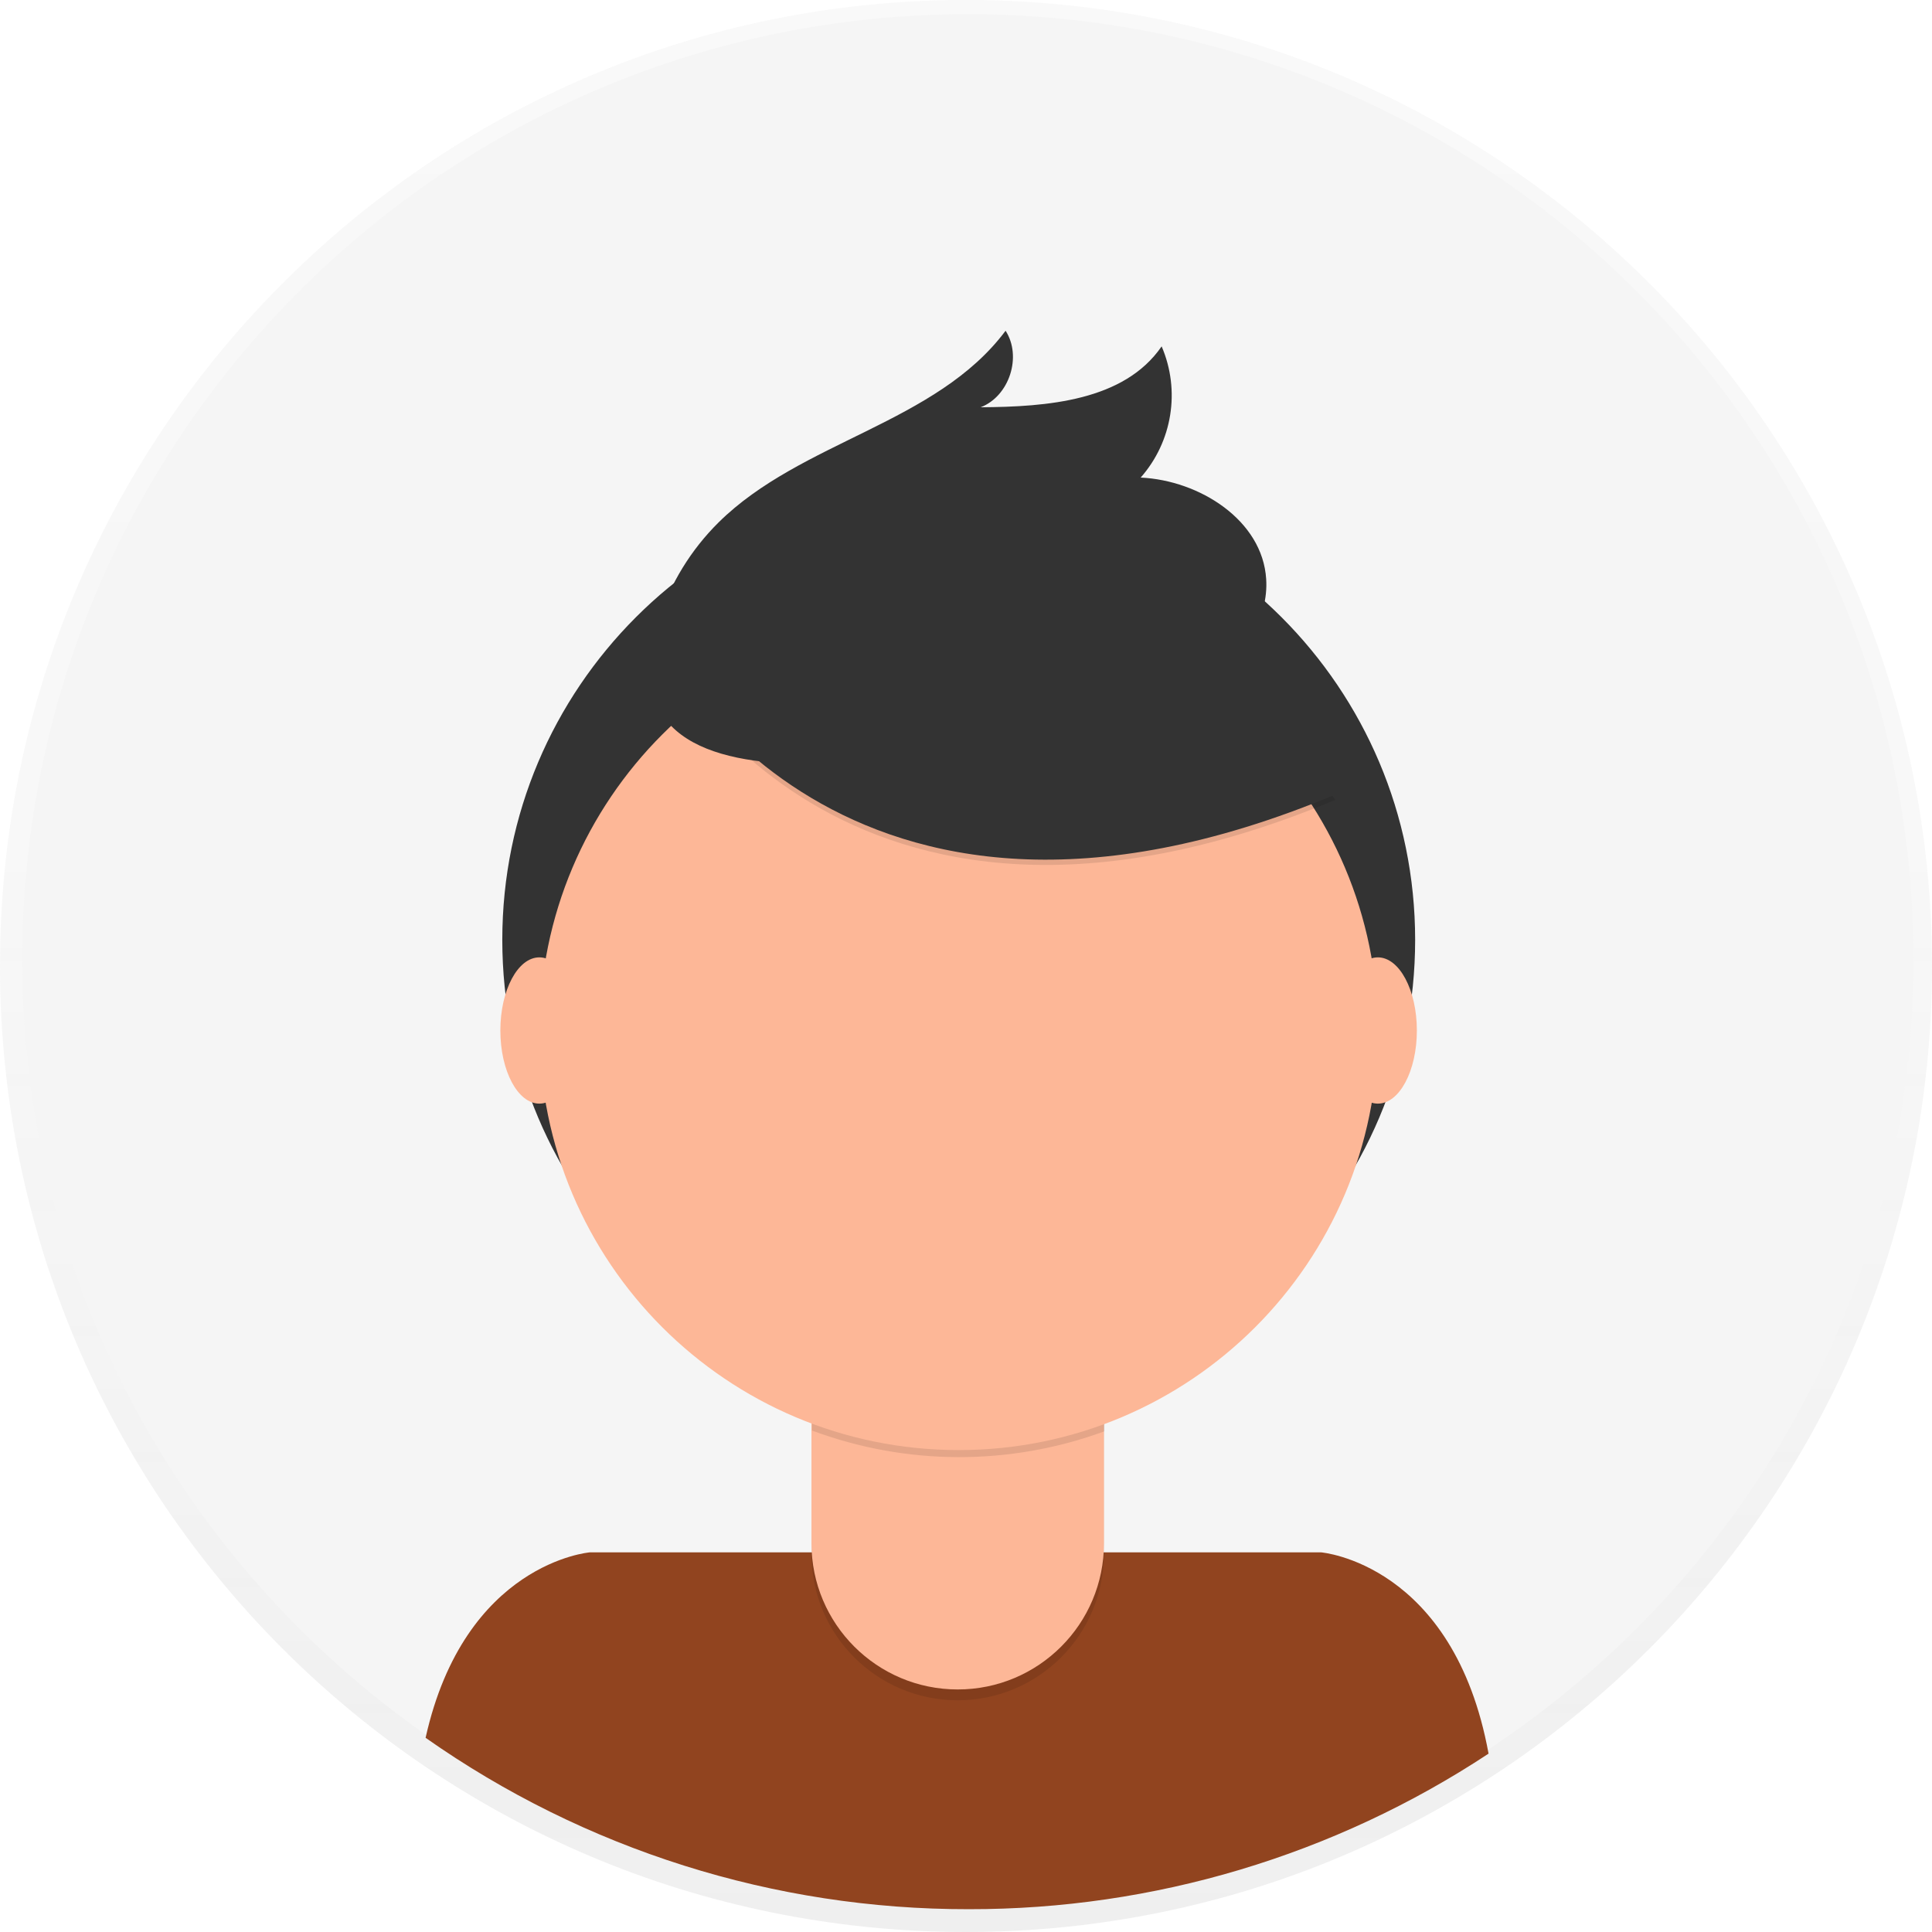
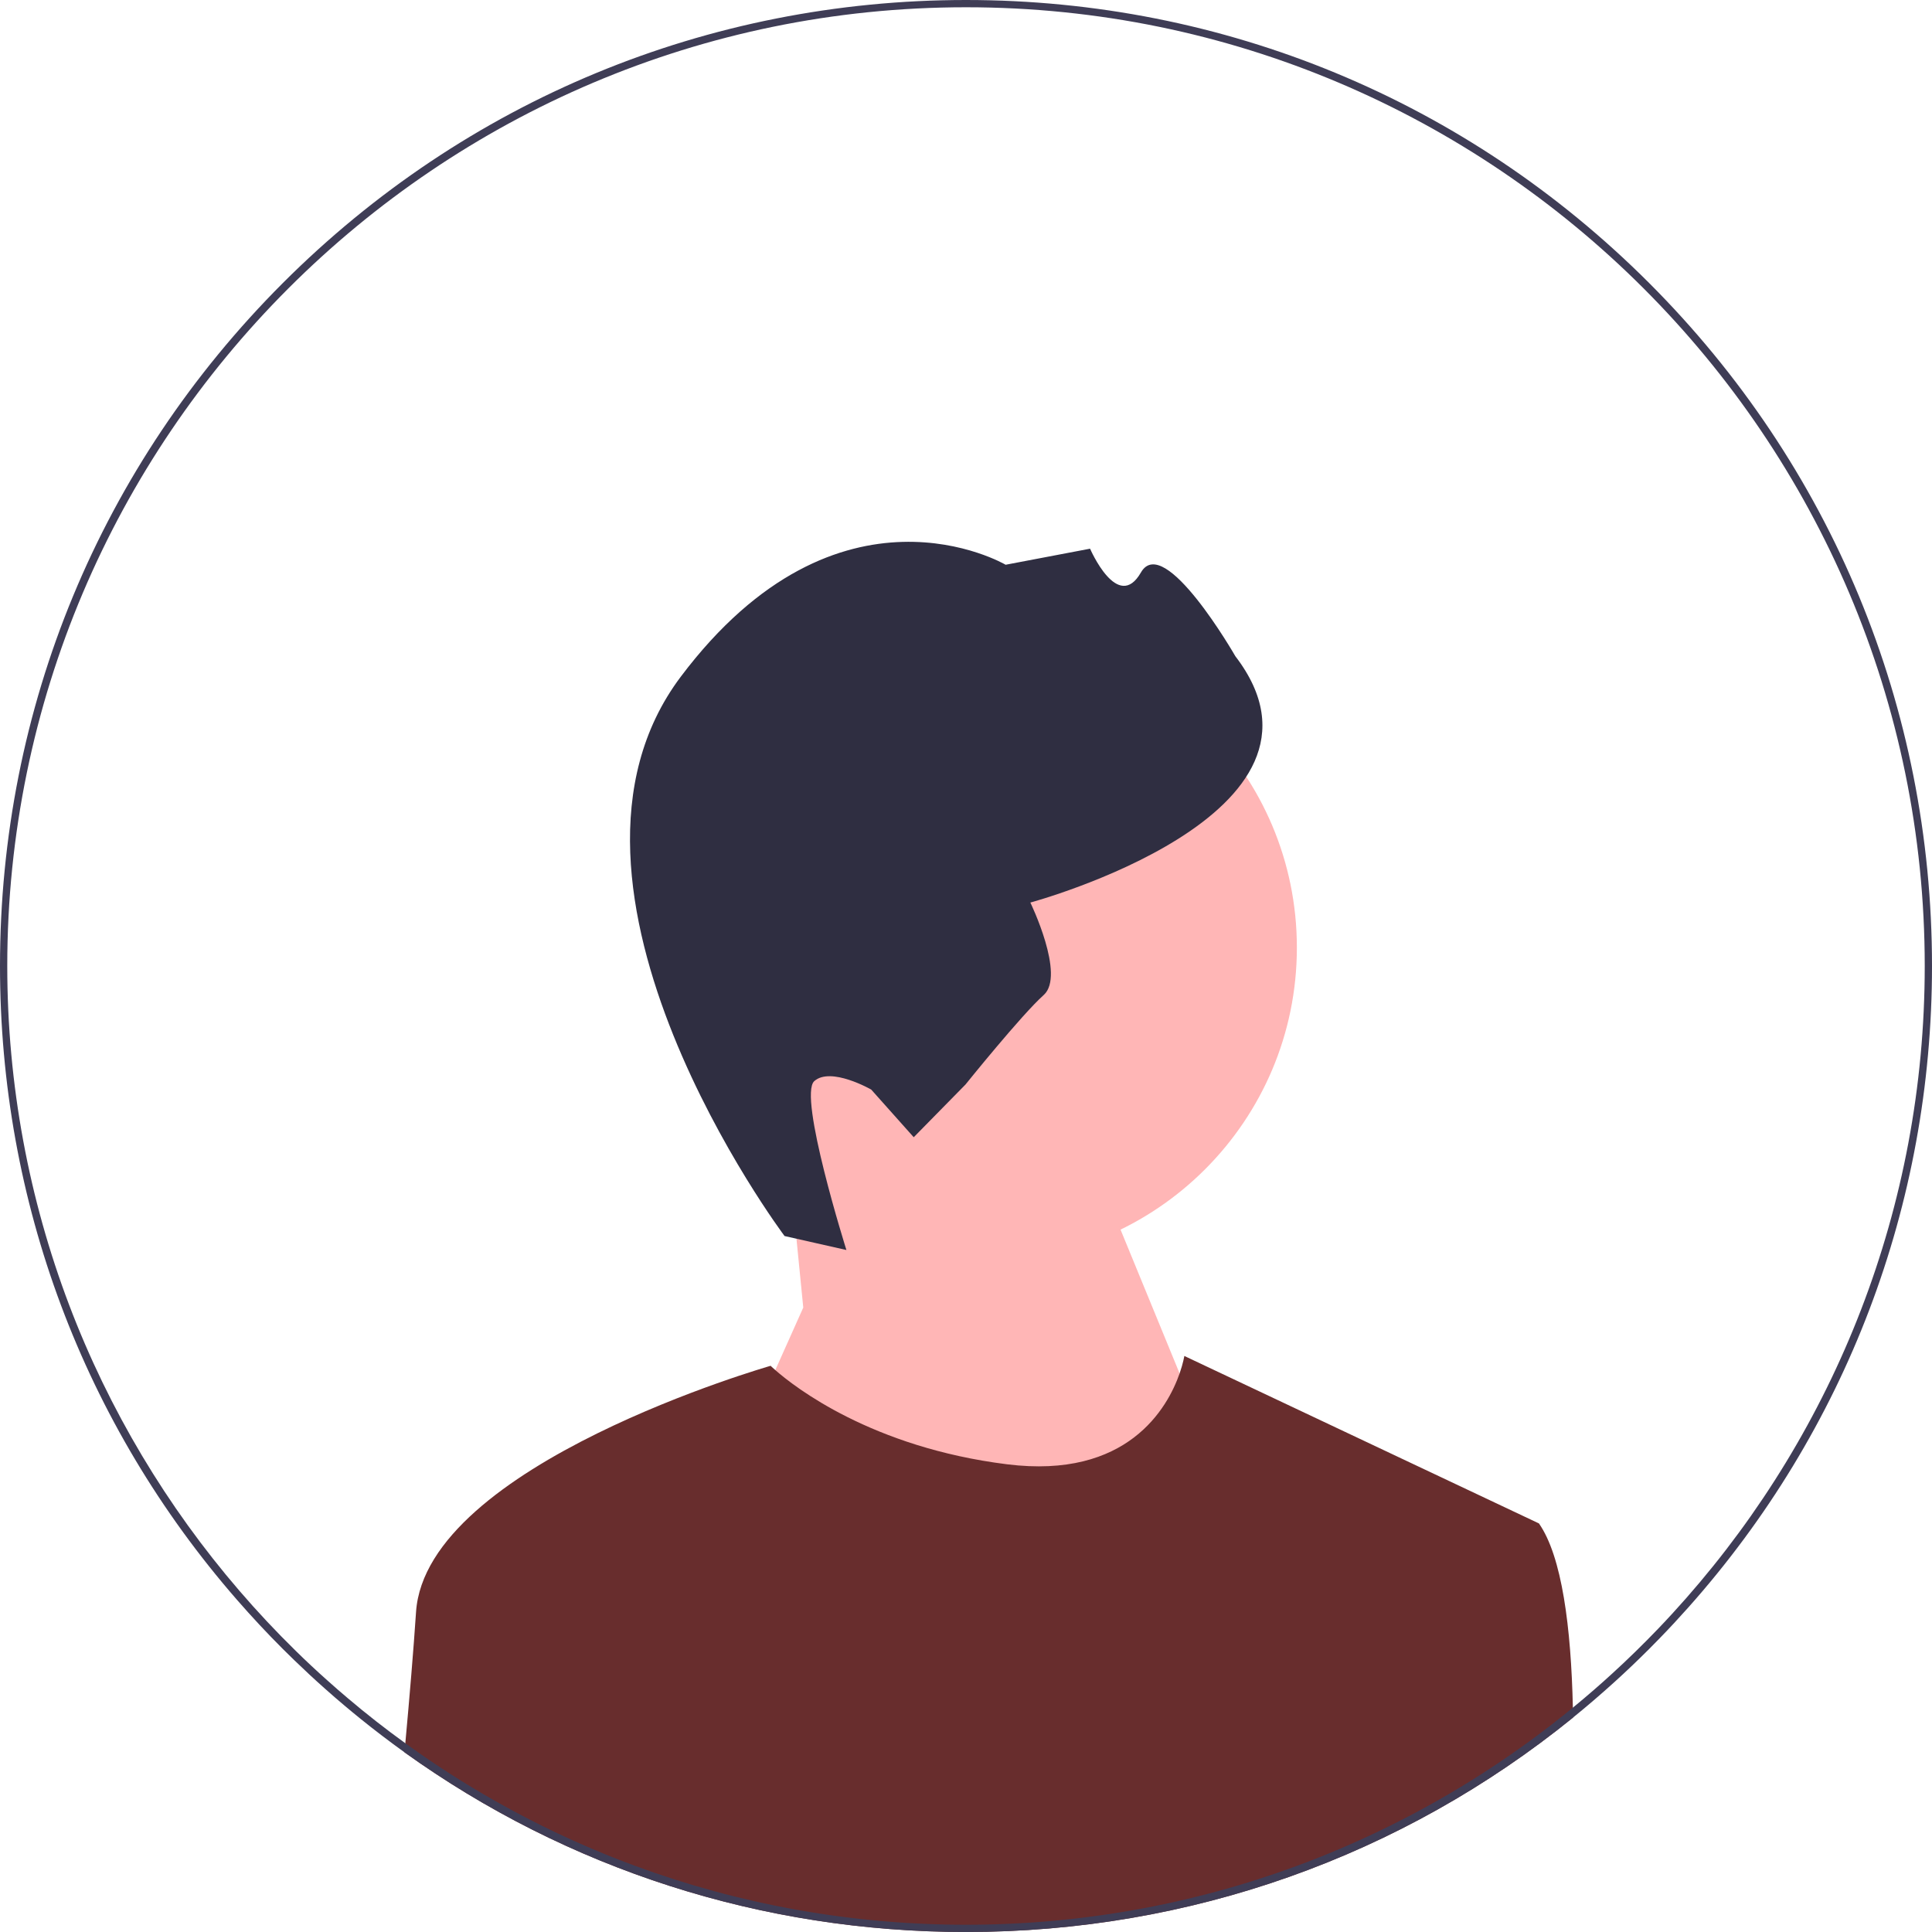
- <svg xmlns="http://www.w3.org/2000/svg" data-name="Layer 1" width="698" height="698" viewBox="0 0 698 698">
-   <defs>
-     <linearGradient id="b247946c-c62f-4d08-994a-4c3d64e1e98f-36" x1="349" y1="698" x2="349" gradientUnits="userSpaceOnUse">
-       <stop offset="0" stop-color="gray" stop-opacity="0.25" />
-       <stop offset="0.54" stop-color="gray" stop-opacity="0.12" />
-       <stop offset="1" stop-color="gray" stop-opacity="0.1" />
-     </linearGradient>
-   </defs>
-   <g opacity="0.5">
-     <circle cx="349" cy="349" r="349" fill="url(#b247946c-c62f-4d08-994a-4c3d64e1e98f-36)" />
-   </g>
-   <circle cx="349.68" cy="346.77" r="341.64" fill="#f5f5f5" />
-   <path d="M601,790.76a340,340,0,0,0,187.79-56.2c-12.59-68.8-60.5-72.72-60.5-72.72H464.09s-45.21,3.71-59.33,67A340.07,340.07,0,0,0,601,790.76Z" transform="translate(-251 -101)" fill="#91441f" />
-   <circle cx="346.37" cy="339.57" r="164.9" fill="#333" />
-   <path d="M293.15,476.92H398.81a0,0,0,0,1,0,0v84.53A52.83,52.83,0,0,1,346,614.28h0a52.83,52.83,0,0,1-52.83-52.83V476.92a0,0,0,0,1,0,0Z" opacity="0.1" />
-   <path d="M296.5,473h99a3.35,3.35,0,0,1,3.35,3.35v81.18A52.83,52.83,0,0,1,346,610.37h0a52.83,52.83,0,0,1-52.83-52.83V476.35A3.35,3.35,0,0,1,296.5,473Z" fill="#fdb797" />
-   <path d="M544.34,617.82a152.07,152.07,0,0,0,105.66.29v-13H544.34Z" transform="translate(-251 -101)" opacity="0.1" />
-   <circle cx="346.37" cy="372.44" r="151.45" fill="#fdb797" />
-   <path d="M489.49,335.68S553.32,465.24,733.37,390l-41.92-65.73-74.31-26.67Z" transform="translate(-251 -101)" opacity="0.1" />
-   <path d="M489.49,333.78s63.83,129.56,243.88,54.3l-41.92-65.73-74.31-26.67Z" transform="translate(-251 -101)" fill="#333" />
-   <path d="M488.93,325a87.49,87.49,0,0,1,21.69-35.27c29.79-29.45,78.63-35.66,103.68-69.24,6,9.32,1.36,23.65-9,27.65,24-.16,51.81-2.26,65.38-22a44.89,44.89,0,0,1-7.57,47.4c21.27,1,44,15.4,45.34,36.65.92,14.16-8,27.56-19.59,35.68s-25.71,11.85-39.56,14.9C608.86,369.7,462.54,407.07,488.93,325Z" transform="translate(-251 -101)" fill="#333" />
-   <ellipse cx="194.86" cy="372.3" rx="14.09" ry="26.42" fill="#fdb797" />
-   <ellipse cx="497.8" cy="372.3" rx="14.09" ry="26.42" fill="#fdb797" />
+ <svg xmlns="http://www.w3.org/2000/svg" width="532" height="532" viewBox="0 0 532 532">
+   <circle cx="270.76" cy="260.934" r="86.349" fill="#ffb6b6" />
+   <polygon points="221.19 360.052 217.289 320.618 295.19 306.052 341.19 418.052 261.19 510.052 204.19 398.052 221.19 360.052" fill="#ffb6b6" />
+   <path d="m216.037,340.357l17.031,3.848s-13.388-42.455-8.844-46.508c4.544-4.053,15.68,2.333,15.68,2.333l11.702,13.12,14.254-14.512s15.475-19.242,21.534-24.646-3.673-25.464-3.673-25.464c0,0,89.892-24.239,56.443-67.84,0,0-19.611-34.185-25.997-23.049-6.386,11.136-14.002-6.55-14.002-6.55l-23.254,4.422s-45.894-27.06-89.453,30.83c-43.559,57.89,28.579,154.016,28.579,154.016h-0Z" fill="#2f2e41" />
+   <path d="m433.16,472.95c-47.19,38.26-105.57,59.05-167.16,59.05-56.24,0-109.81-17.34-154.62-49.48.08-.84.16-1.67.23-2.5,1.19-13,2.25-25.64,2.95-36.12,2.71-40.69,97.64-67.81,97.64-67.81,0,0,.43.43,1.29,1.18,5.24,4.6,26.51,21.28,63.81,25.94,33.26,4.16,44.21-15.57,47.52-25.02,1-2.88,1.3-4.81,1.3-4.81l97.64,46.11c6.37,9.1,8.86,28.7,9.35,50.73.02.91.04,1.81.05,2.73Z" fill="#682d2d" />
+   <path d="m454.09,77.91C403.85,27.67,337.05,0,266,0S128.15,27.67,77.91,77.91C27.67,128.15,0,194.95,0,266c0,64.85,23.05,126.16,65.29,174.57,4.03,4.63,8.24,9.14,12.62,13.52,1.03,1.03,2.07,2.06,3.12,3.06,2.8,2.71,5.65,5.36,8.55,7.93,1.76,1.57,3.54,3.11,5.34,4.62,1.41,1.19,2.82,2.36,4.25,3.51.03.03.05.05.08.07,3.97,3.2,8.01,6.28,12.13,9.24,44.81,32.14,98.38,49.48,154.62,49.48,61.59,0,119.97-20.79,167.16-59.05,3.85-3.12,7.62-6.36,11.32-9.71,3.27-2.96,6.47-6.01,9.61-9.15.99-.99,1.98-1.99,2.95-3,2.7-2.78,5.32-5.61,7.88-8.48,43.37-48.72,67.08-110.84,67.08-176.61,0-71.05-27.67-137.85-77.91-188.09Zm10.18,362.21c-2.5,2.84-5.06,5.64-7.68,8.37-4.08,4.25-8.29,8.37-12.64,12.34-1.65,1.52-3.32,3-5.01,4.47-1.92,1.67-3.86,3.31-5.83,4.92-15.53,12.75-32.54,23.75-50.73,32.71-7.19,3.55-14.56,6.78-22.1,9.67-29.29,11.24-61.08,17.4-94.28,17.4-32.04,0-62.76-5.74-91.19-16.24-11.67-4.3-22.95-9.41-33.78-15.26-1.59-.86-3.17-1.73-4.74-2.62-8.26-4.68-16.25-9.79-23.92-15.31-.25-.18-.51-.37-.76-.55-5.46-3.94-10.77-8.09-15.9-12.45-1.88-1.59-3.74-3.2-5.57-4.85-2.98-2.65-5.9-5.38-8.75-8.18-5.4-5.29-10.56-10.8-15.49-16.53C26.09,391.77,2,331.65,2,266,2,120.43,120.43,2,266,2s264,118.43,264,264c0,66.66-24.83,127.62-65.73,174.12Z" fill="#3f3d56" />
</svg>
